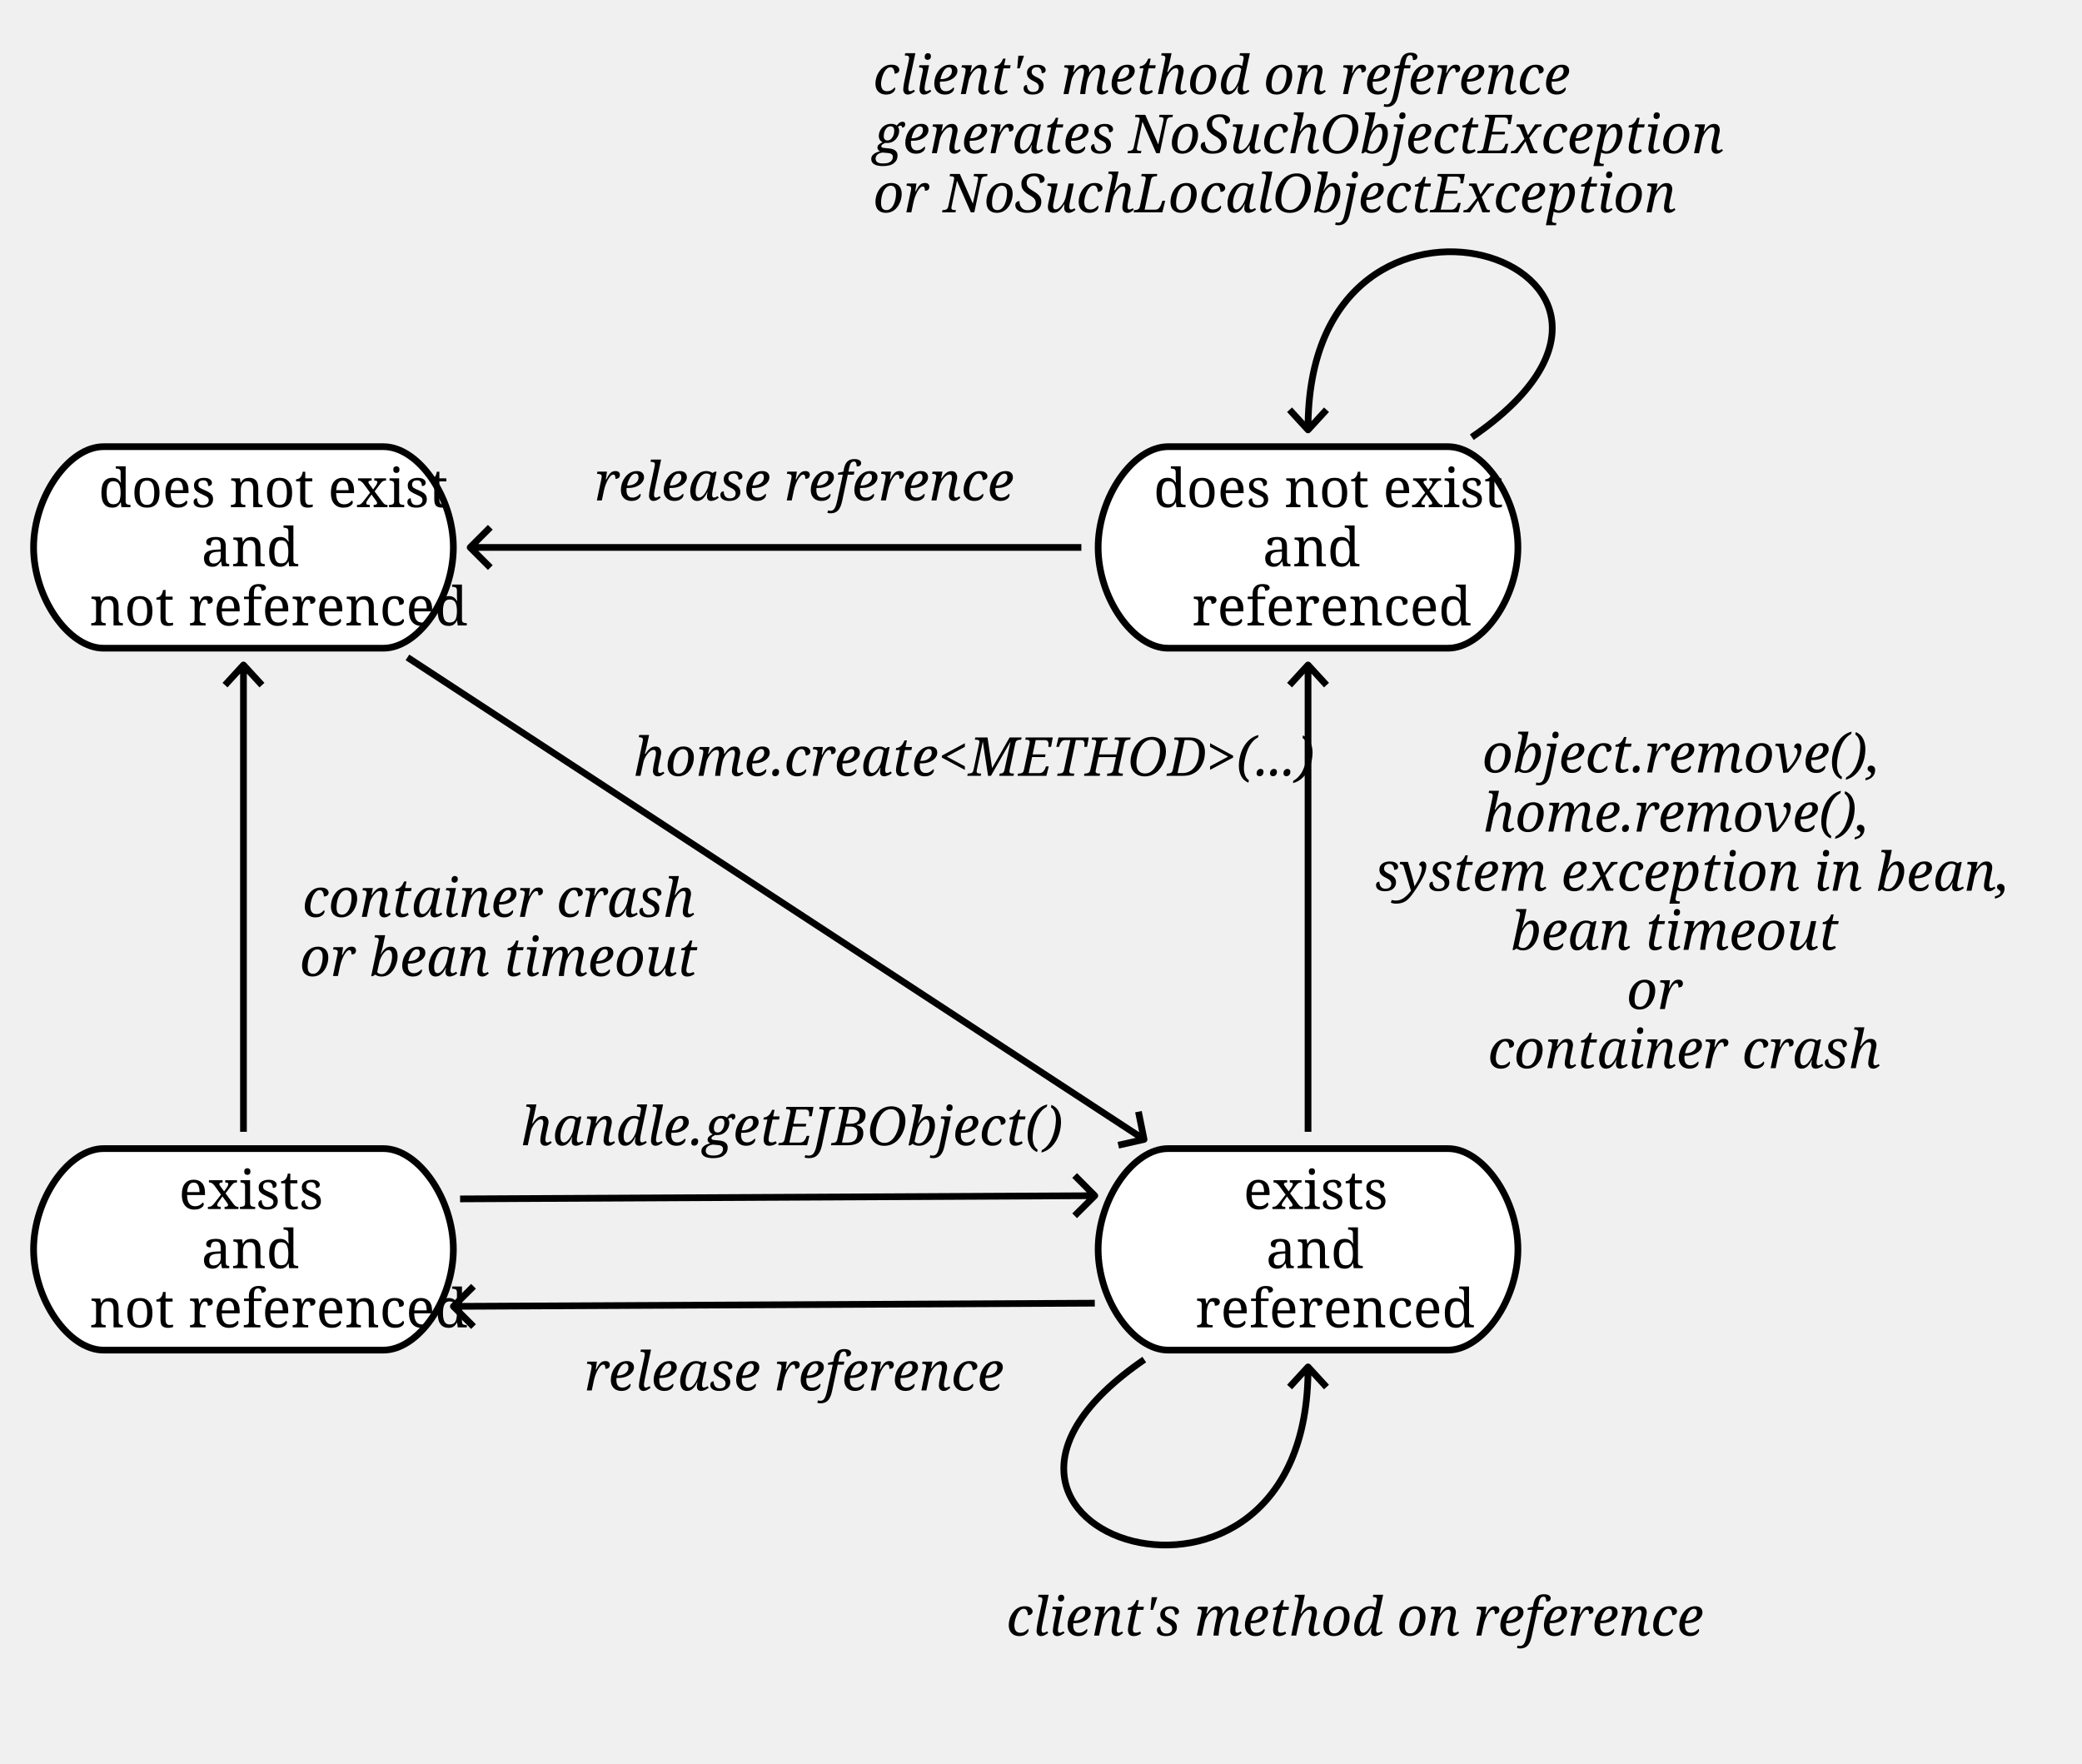
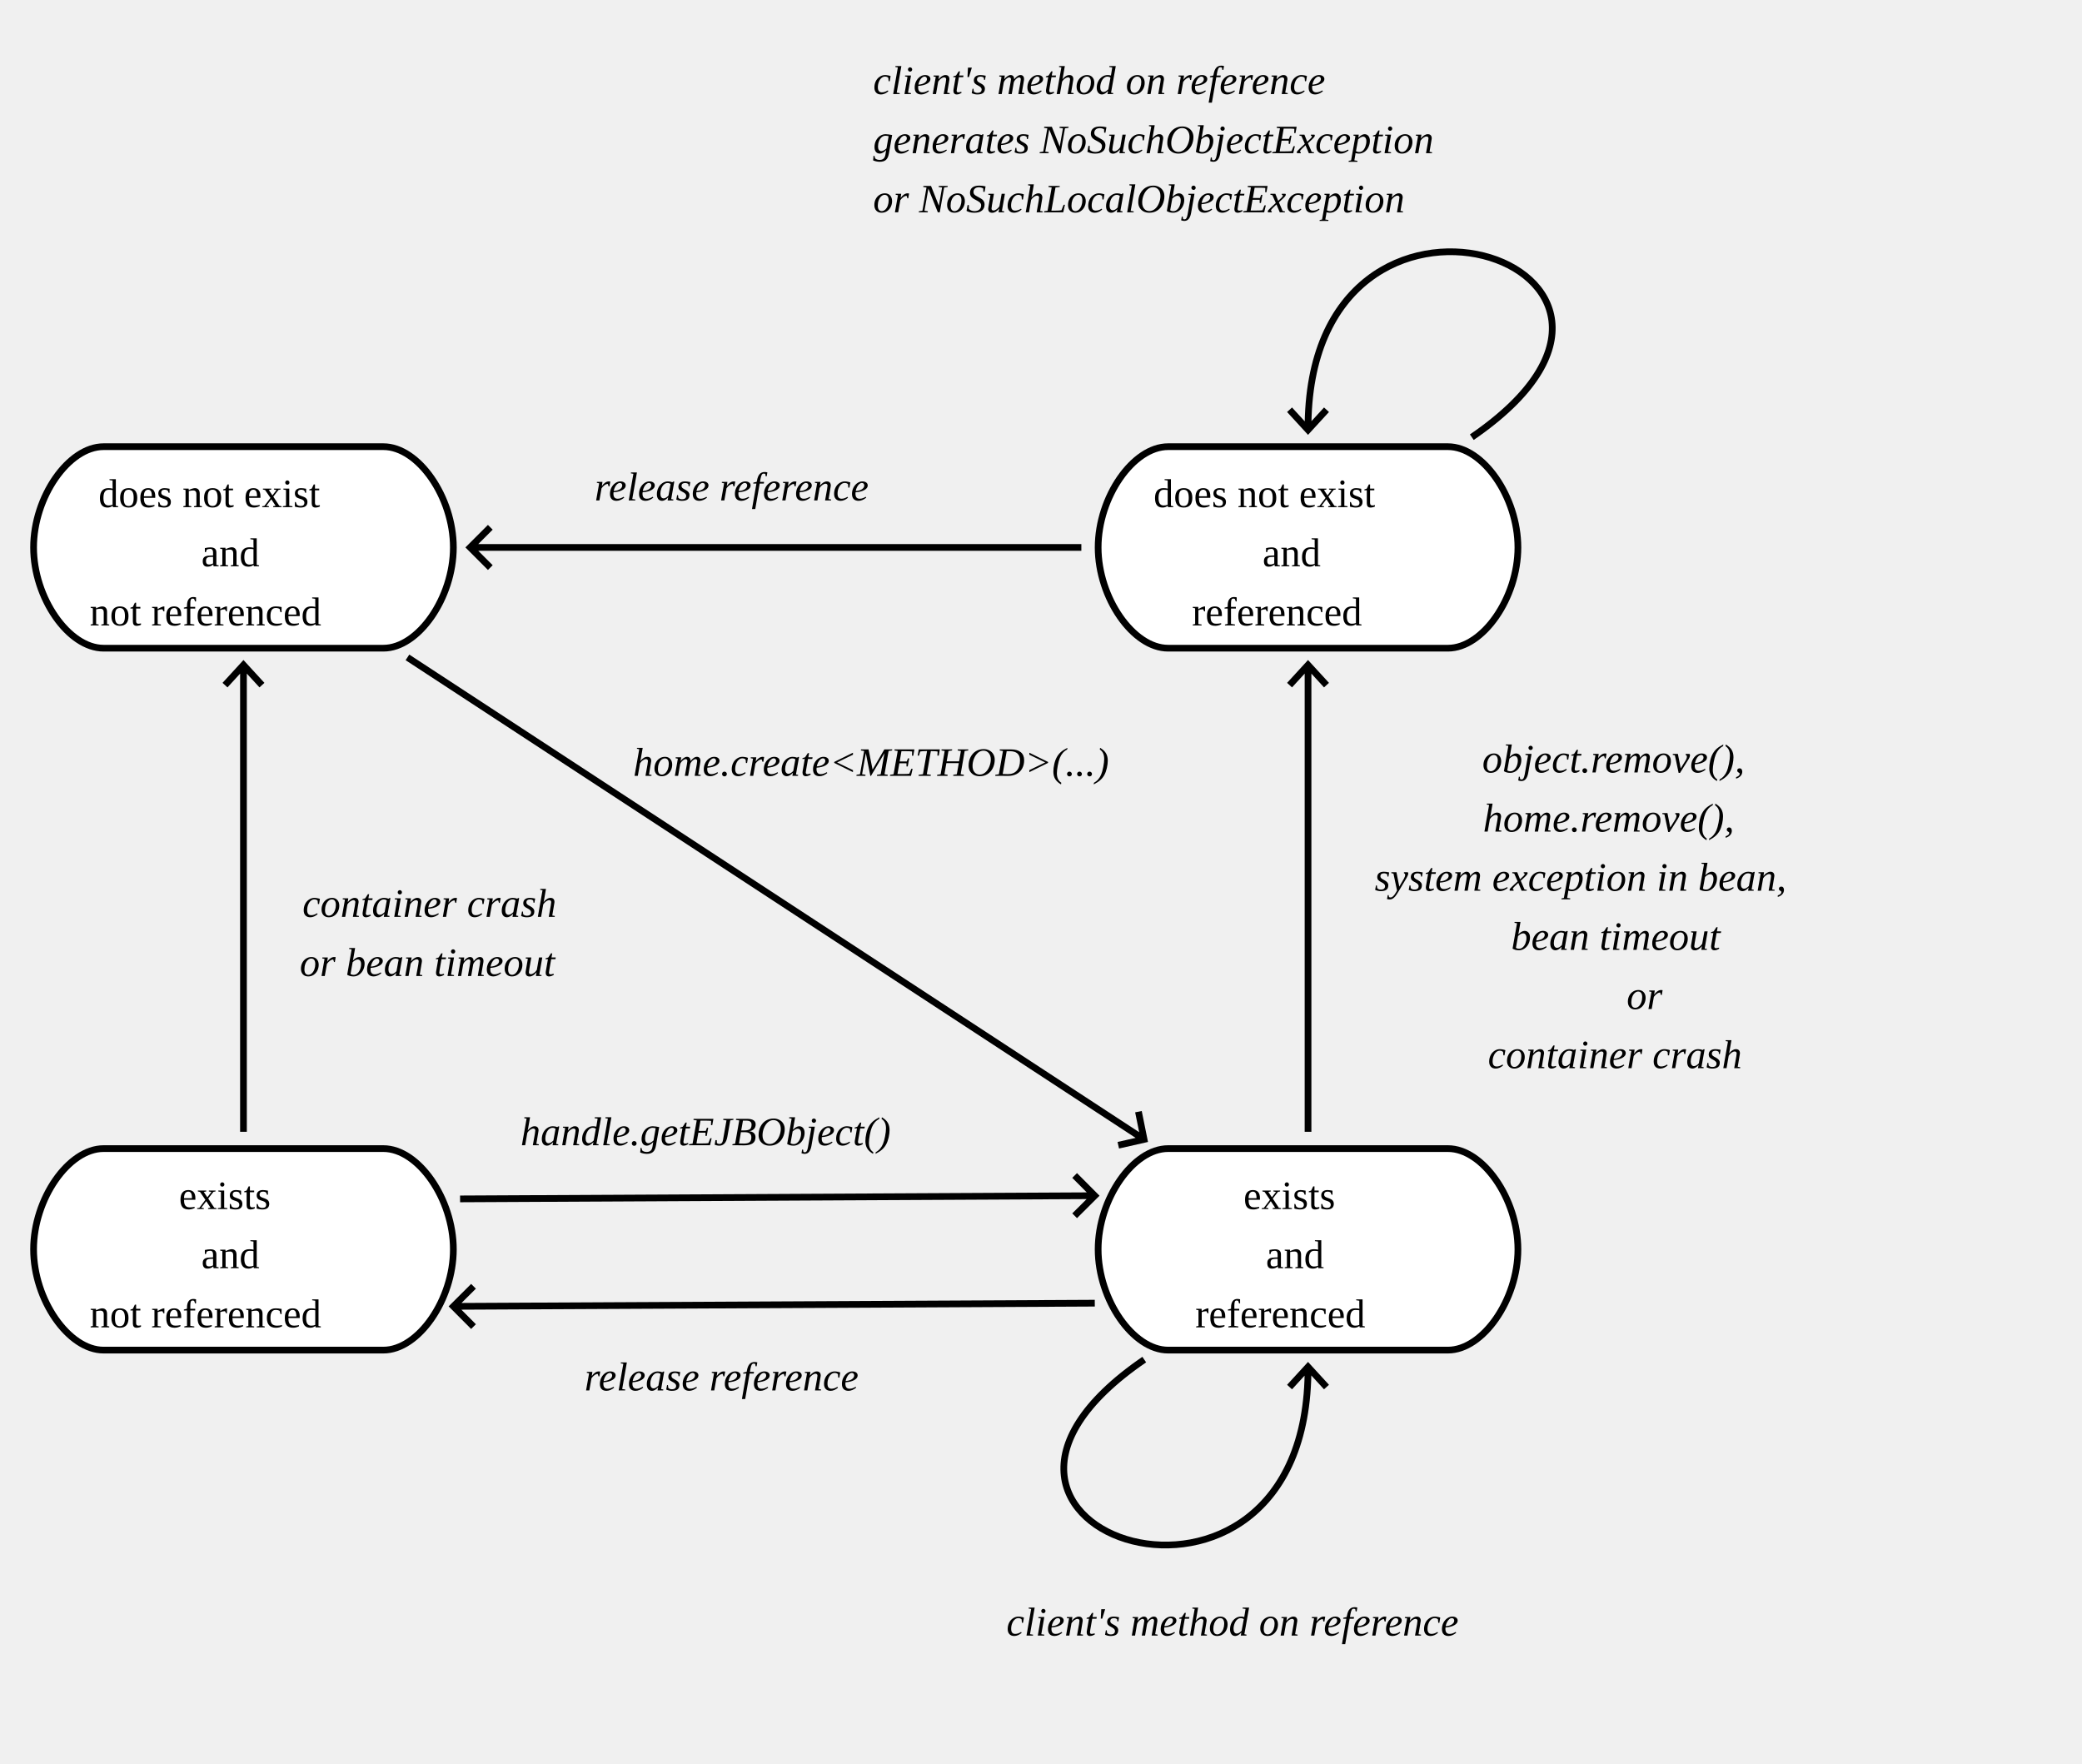
<svg xmlns="http://www.w3.org/2000/svg" height="525" width="619.969">
-   <path d="M30.833 133h83.334C124.583 133 135 148 135 163s-10.417 30-20.833 30H30.833C20.417 193 10 178 10 163s10.417-30 20.833-30" fill="#fff" stroke="#000" stroke-width="2" stroke-linejoin="round" />
-   <text transform="translate(19 151)" font-weight="400" font-size="16" font-family="serif">
-     <tspan x="10.32" y="0">does not exist </tspan>
-     <tspan x="40.945" y="17.609">and </tspan>
+   <path d="M30.833 133h83.334C124.583 133 135 148 135 163s-10.417 30-20.833 30H30.833C20.417 193 10 178 10 163s10.417-30 20.833-30" fill="#fff" stroke="#000" stroke-width="2" />
+   <text transform="translate(19 151)">
+     <tspan x="10.32" y="0">does not exist</tspan>
+     <tspan x="40.945" y="17.609">and</tspan>
    <tspan x="7.719" y="35.219">not referenced</tspan>
  </text>
-   <path d="M121.327 195.738l215.162 140.787 4.184 2.737M339 331l1.673 8.262L333 341" fill="none" stroke-linejoin="round" stroke="#000" stroke-width="2" />
-   <text transform="translate(195 231)" font-style="italic" font-weight="400" font-size="16" font-family="serif">
+   <path d="M121.327 195.738l215.162 140.787 4.184 2.737M339 331l1.673 8.262L333 341" fill="none" stroke="#000" stroke-width="2" />
+   <text transform="translate(195 231)" font-style="italic">
    <tspan x="-6.477" y="0">home.create&lt;METHOD&gt;(...)</tspan>
  </text>
-   <path d="M347.833 342h83.334C441.583 342 452 357 452 372s-10.417 30-20.833 30h-83.334C337.417 402 327 387 327 372s10.417-30 20.833-30" fill="#fff" stroke="#000" stroke-width="2" stroke-linejoin="round" />
-   <text transform="translate(336 360)" font-weight="400" font-size="16" font-family="serif">
-     <tspan x="34.273" y="0">exists </tspan>
-     <tspan x="40.945" y="17.609">and </tspan>
+   <path d="M347.833 342h83.334C441.583 342 452 357 452 372s-10.417 30-20.833 30h-83.334C337.417 402 327 387 327 372s10.417-30 20.833-30" fill="#fff" stroke="#000" stroke-width="2" />
+   <text transform="translate(336 360)">
+     <tspan x="34.273" y="0">exists</tspan>
+     <tspan x="40.945" y="17.609">and</tspan>
    <tspan x="19.945" y="35.219">referenced</tspan>
  </text>
-   <path d="M340.73 404.823C266 456 390 497 389.5 407m-5.5 6l5.5-6 5.5 6" fill="none" stroke-linejoin="round" stroke="#000" stroke-width="2" />
-   <text transform="translate(295 487)" font-style="italic" font-weight="400" font-size="16" font-family="serif">
+   <path d="M340.73 404.823C266 456 390 497 389.5 407m-5.5 6l5.5-6 5.5 6" fill="none" stroke="#000" stroke-width="2" />
+   <text transform="translate(295 487)" font-style="italic">
    <tspan x="4.695" y="0">client's method on reference</tspan>
  </text>
-   <path d="M384 204l5.5-6 5.5 6m-5.5-6v139" fill="none" stroke-linejoin="round" stroke="#000" stroke-width="2" />
-   <text transform="translate(409 230)" font-style="italic" font-weight="400" font-size="16" font-family="serif">
-     <tspan x="32.375" y="0">object.remove(), </tspan>
-     <tspan x="32.594" y="17.609">home.remove(), </tspan>
-     <tspan x=".344" y="35.219">system exception in bean, </tspan>
-     <tspan x="40.953" y="52.828">bean timeout </tspan>
-     <tspan x="75.383" y="70.438">or </tspan>
+   <path d="M384 204l5.5-6 5.5 6m-5.5-6v139" fill="none" stroke="#000" stroke-width="2" />
+   <text transform="translate(409 230)" font-style="italic">
+     <tspan x="32.375" y="0">object.remove(),</tspan>
+     <tspan x="32.594" y="17.609">home.remove(),</tspan>
+     <tspan x=".344" y="35.219">system exception in bean,</tspan>
+     <tspan x="40.953" y="52.828">bean timeout</tspan>
+     <tspan x="75.383" y="70.438">or</tspan>
    <tspan x="34.063" y="88.047">container crash</tspan>
  </text>
-   <path d="M347.833 133h83.334C441.583 133 452 148 452 163s-10.417 30-20.833 30h-83.334C337.417 193 327 178 327 163s10.417-30 20.833-30" fill="#fff" stroke="#000" stroke-width="2" stroke-linejoin="round" />
-   <text transform="translate(335 151)" font-weight="400" font-size="16" font-family="serif">
-     <tspan x="8.5" y="0">does not exist </tspan>
-     <tspan x="40.945" y="17.609">and </tspan>
+   <path d="M347.833 133h83.334C441.583 133 452 148 452 163s-10.417 30-20.833 30h-83.334C337.417 193 327 178 327 163s10.417-30 20.833-30" fill="#fff" stroke="#000" stroke-width="2" />
+   <text transform="translate(335 151)">
+     <tspan x="8.5" y="0">does not exist</tspan>
+     <tspan x="40.945" y="17.609">and</tspan>
    <tspan x="19.945" y="35.219">referenced</tspan>
  </text>
-   <path d="M438.27 130.177C513 79 389 38 389.5 128m5.5-6l-5.5 6-5.5-6" fill="none" stroke-linejoin="round" stroke="#000" stroke-width="2" />
-   <text transform="translate(260 28)" font-style="italic" font-weight="400" font-size="16" font-family="serif">
-     <tspan x="0" y="0">client's method on reference </tspan>
-     <tspan x="0" y="17.609">generates NoSuchObjectException </tspan>
+   <path d="M438.27 130.177C513 79 389 38 389.5 128m5.5-6l-5.5 6-5.5-6" fill="none" stroke="#000" stroke-width="2" />
+   <text transform="translate(260 28)" font-style="italic">
+     <tspan x="0" y="0">client's method on reference</tspan>
+     <tspan x="0" y="17.609">generates NoSuchObjectException</tspan>
    <tspan x="0" y="35.219">or NoSuchLocalObjectException</tspan>
  </text>
-   <path d="M146 169l-6-6 6-6m-6 6h182" stroke="#000" stroke-width="2" fill="none" stroke-linejoin="round" />
-   <text transform="translate(156 149)" font-style="italic" font-weight="400" font-size="16" font-family="serif">
+   <path d="M146 169l-6-6 6-6m-6 6h182" stroke="#000" stroke-width="2" fill="none" />
+   <text transform="translate(156 149)" font-style="italic">
    <tspan x="21.031" y="0">release reference</tspan>
  </text>
-   <path d="M141 395l-6-6.025 6-5.975m-6 5.975l186-.925 5-.025" fill="none" stroke-linejoin="round" stroke="#000" stroke-width="2" />
-   <text transform="translate(153 414)" font-style="italic" font-weight="400" font-size="16" font-family="serif">
+   <path d="M141 395l-6-6.025 6-5.975m-6 5.975l186-.925 5-.025" fill="none" stroke="#000" stroke-width="2" />
+   <text transform="translate(153 414)" font-style="italic">
    <tspan x="21.031" y="0">release reference</tspan>
  </text>
-   <path d="M30.833 342h83.334C124.583 342 135 357 135 372s-10.417 30-20.833 30H30.833C20.417 402 10 387 10 372s10.417-30 20.833-30" fill="#fff" stroke="#000" stroke-width="2" stroke-linejoin="round" />
-   <text transform="translate(19 360)" font-weight="400" font-size="16" font-family="serif">
-     <tspan x="34.273" y="0">exists </tspan>
-     <tspan x="40.945" y="17.609">and </tspan>
+   <path d="M30.833 342h83.334C124.583 342 135 357 135 372s-10.417 30-20.833 30H30.833C20.417 402 10 387 10 372s10.417-30 20.833-30" fill="#fff" stroke="#000" stroke-width="2" />
+   <text transform="translate(19 360)">
+     <tspan x="34.273" y="0">exists</tspan>
+     <tspan x="40.945" y="17.609">and</tspan>
    <tspan x="7.719" y="35.219">not referenced</tspan>
  </text>
-   <path d="M320 350l6 6.025-6 5.975m6-5.975l-184 .925-5 .025" fill="none" stroke-linejoin="round" stroke="#000" stroke-width="2" />
-   <text transform="translate(153 341)" font-style="italic" font-weight="400" font-size="16" font-family="serif">
+   <path d="M320 350l6 6.025-6 5.975m6-5.975l-184 .925-5 .025" fill="none" stroke="#000" stroke-width="2" />
+   <text transform="translate(153 341)" font-style="italic">
    <tspan x="1.977" y="0">handle.getEJBObject()</tspan>
  </text>
-   <path d="M67 204l5.5-6 5.5 6m-5.5-6v139" fill="none" stroke-linejoin="round" stroke="#000" stroke-width="2" />
-   <text transform="translate(89 273)" font-style="italic" font-weight="400" font-size="16" font-family="serif">
-     <tspan x="1.063" y="0">container crash </tspan>
+   <path d="M67 204l5.5-6 5.5 6m-5.5-6v139" fill="none" stroke="#000" stroke-width="2" />
+   <text transform="translate(89 273)" font-style="italic">
+     <tspan x="1.063" y="0">container crash</tspan>
    <tspan x=".258" y="17.609">or bean timeout</tspan>
  </text>
</svg>
